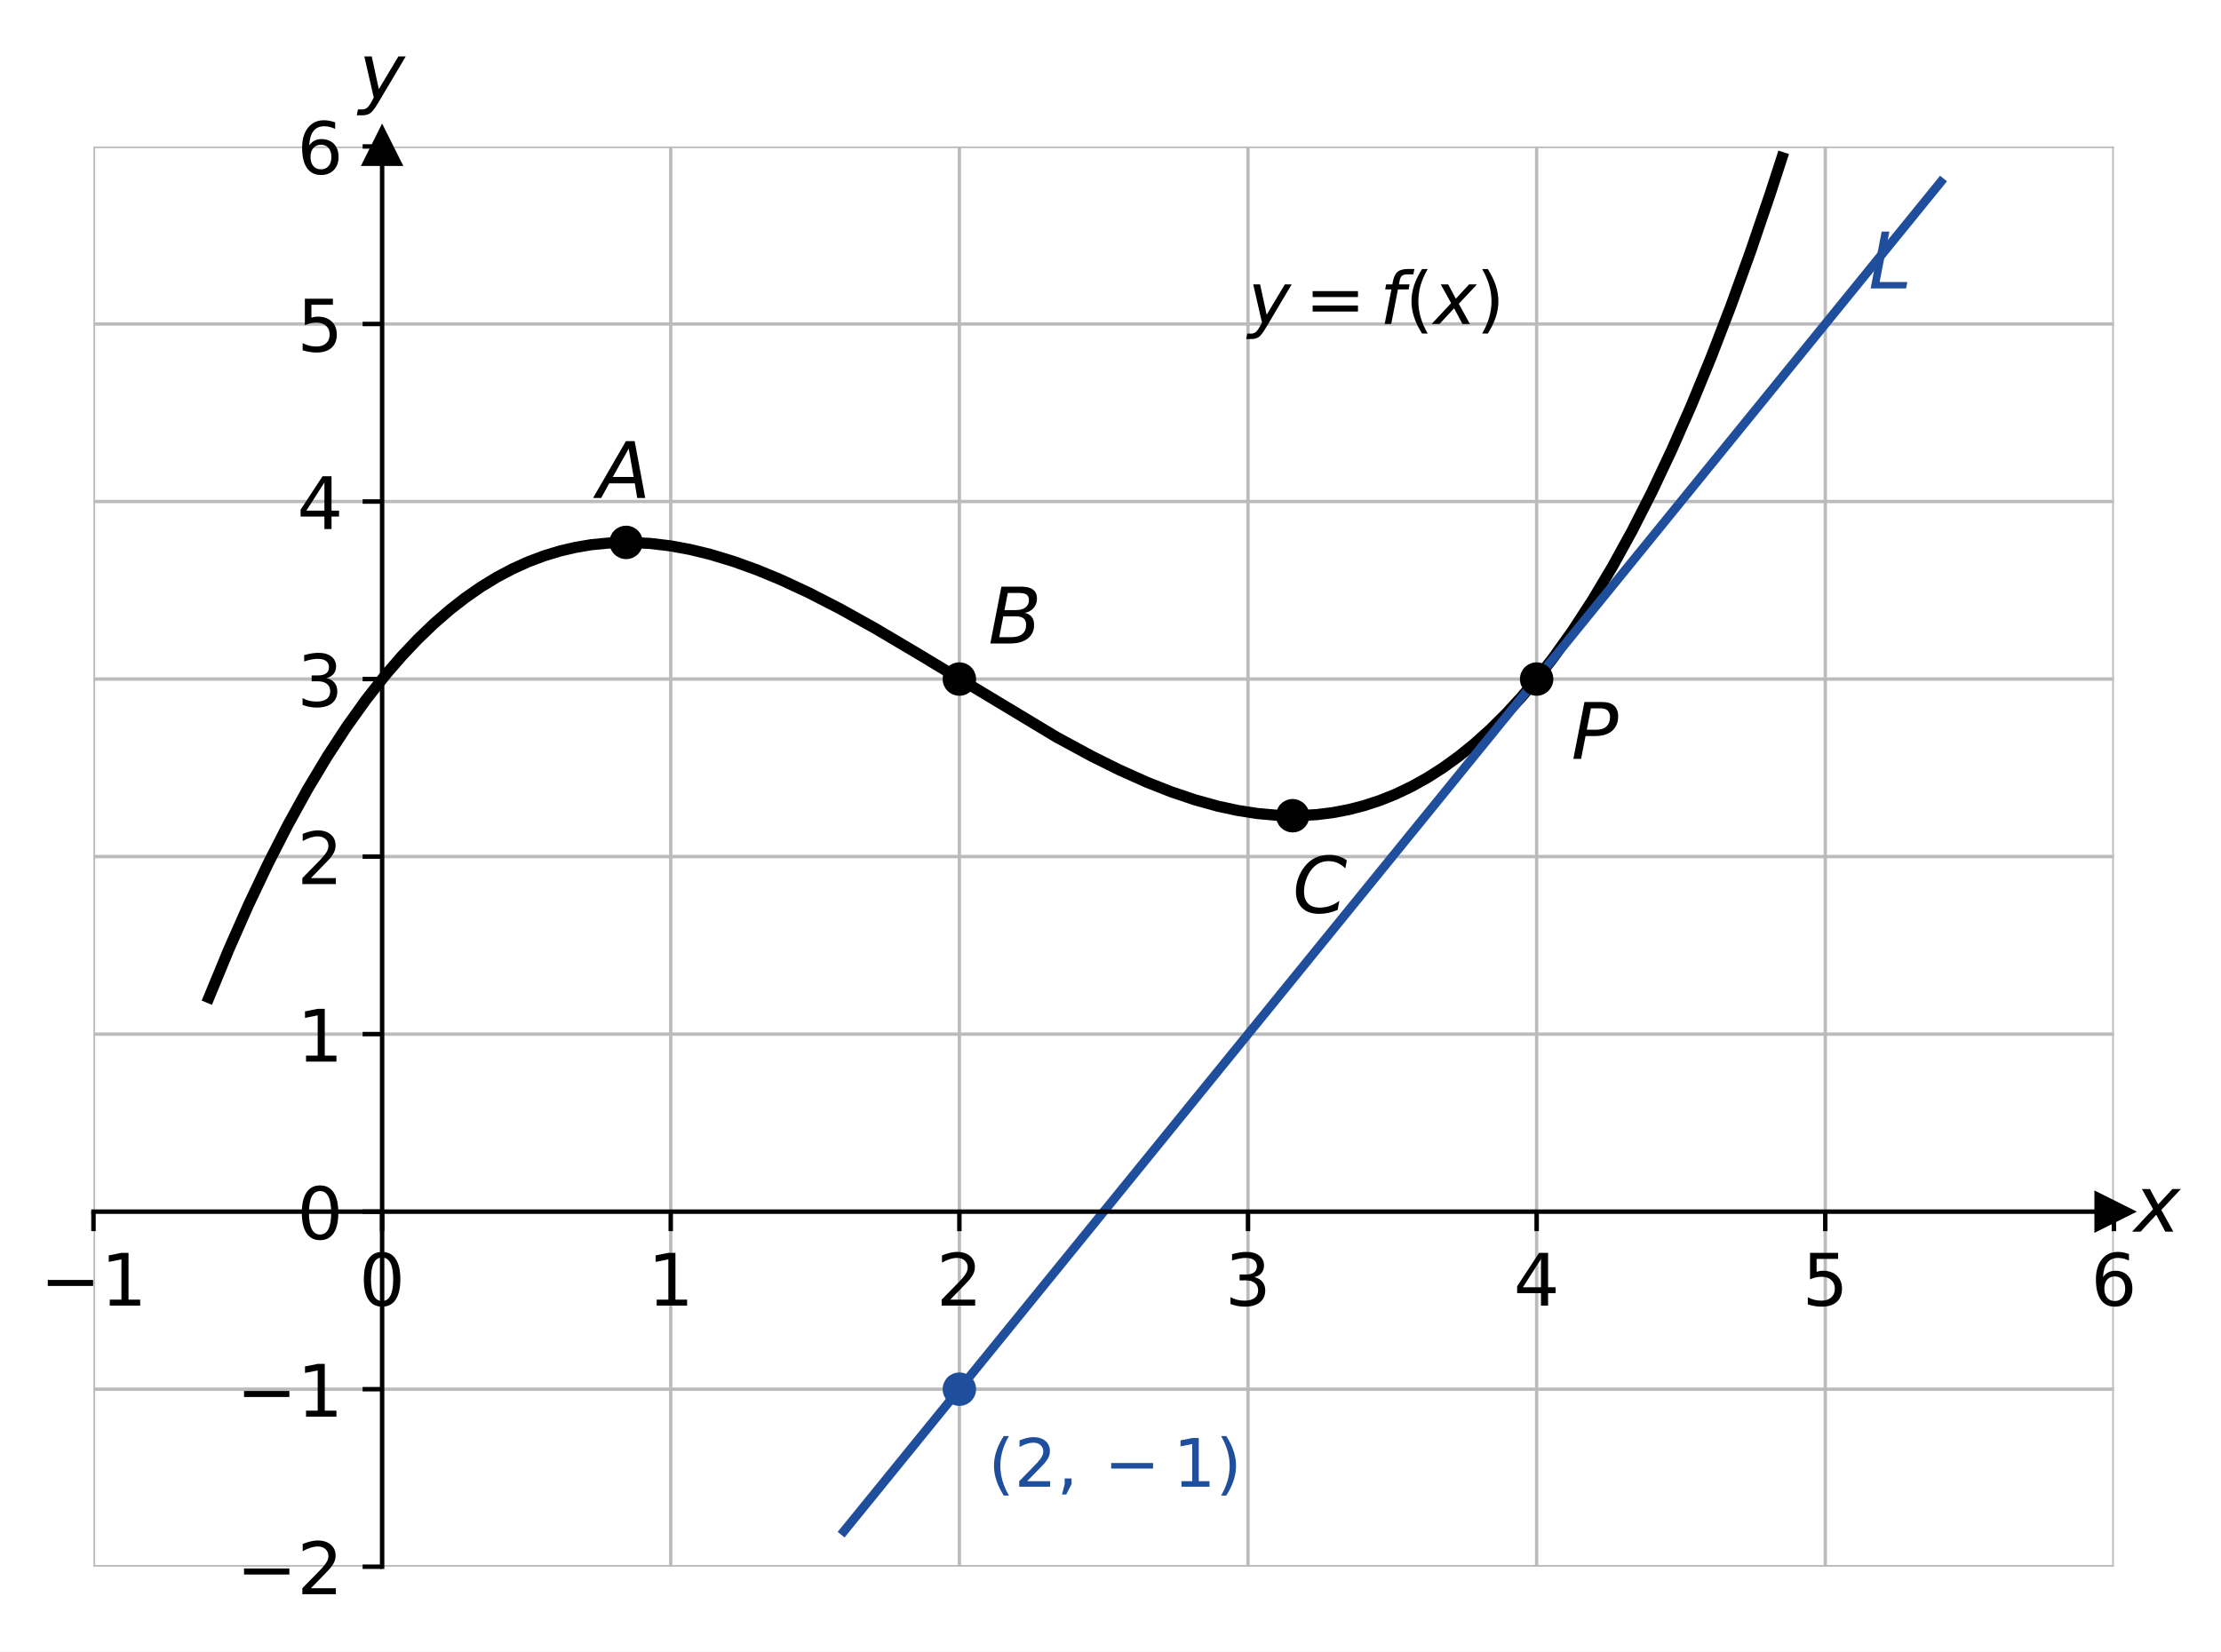
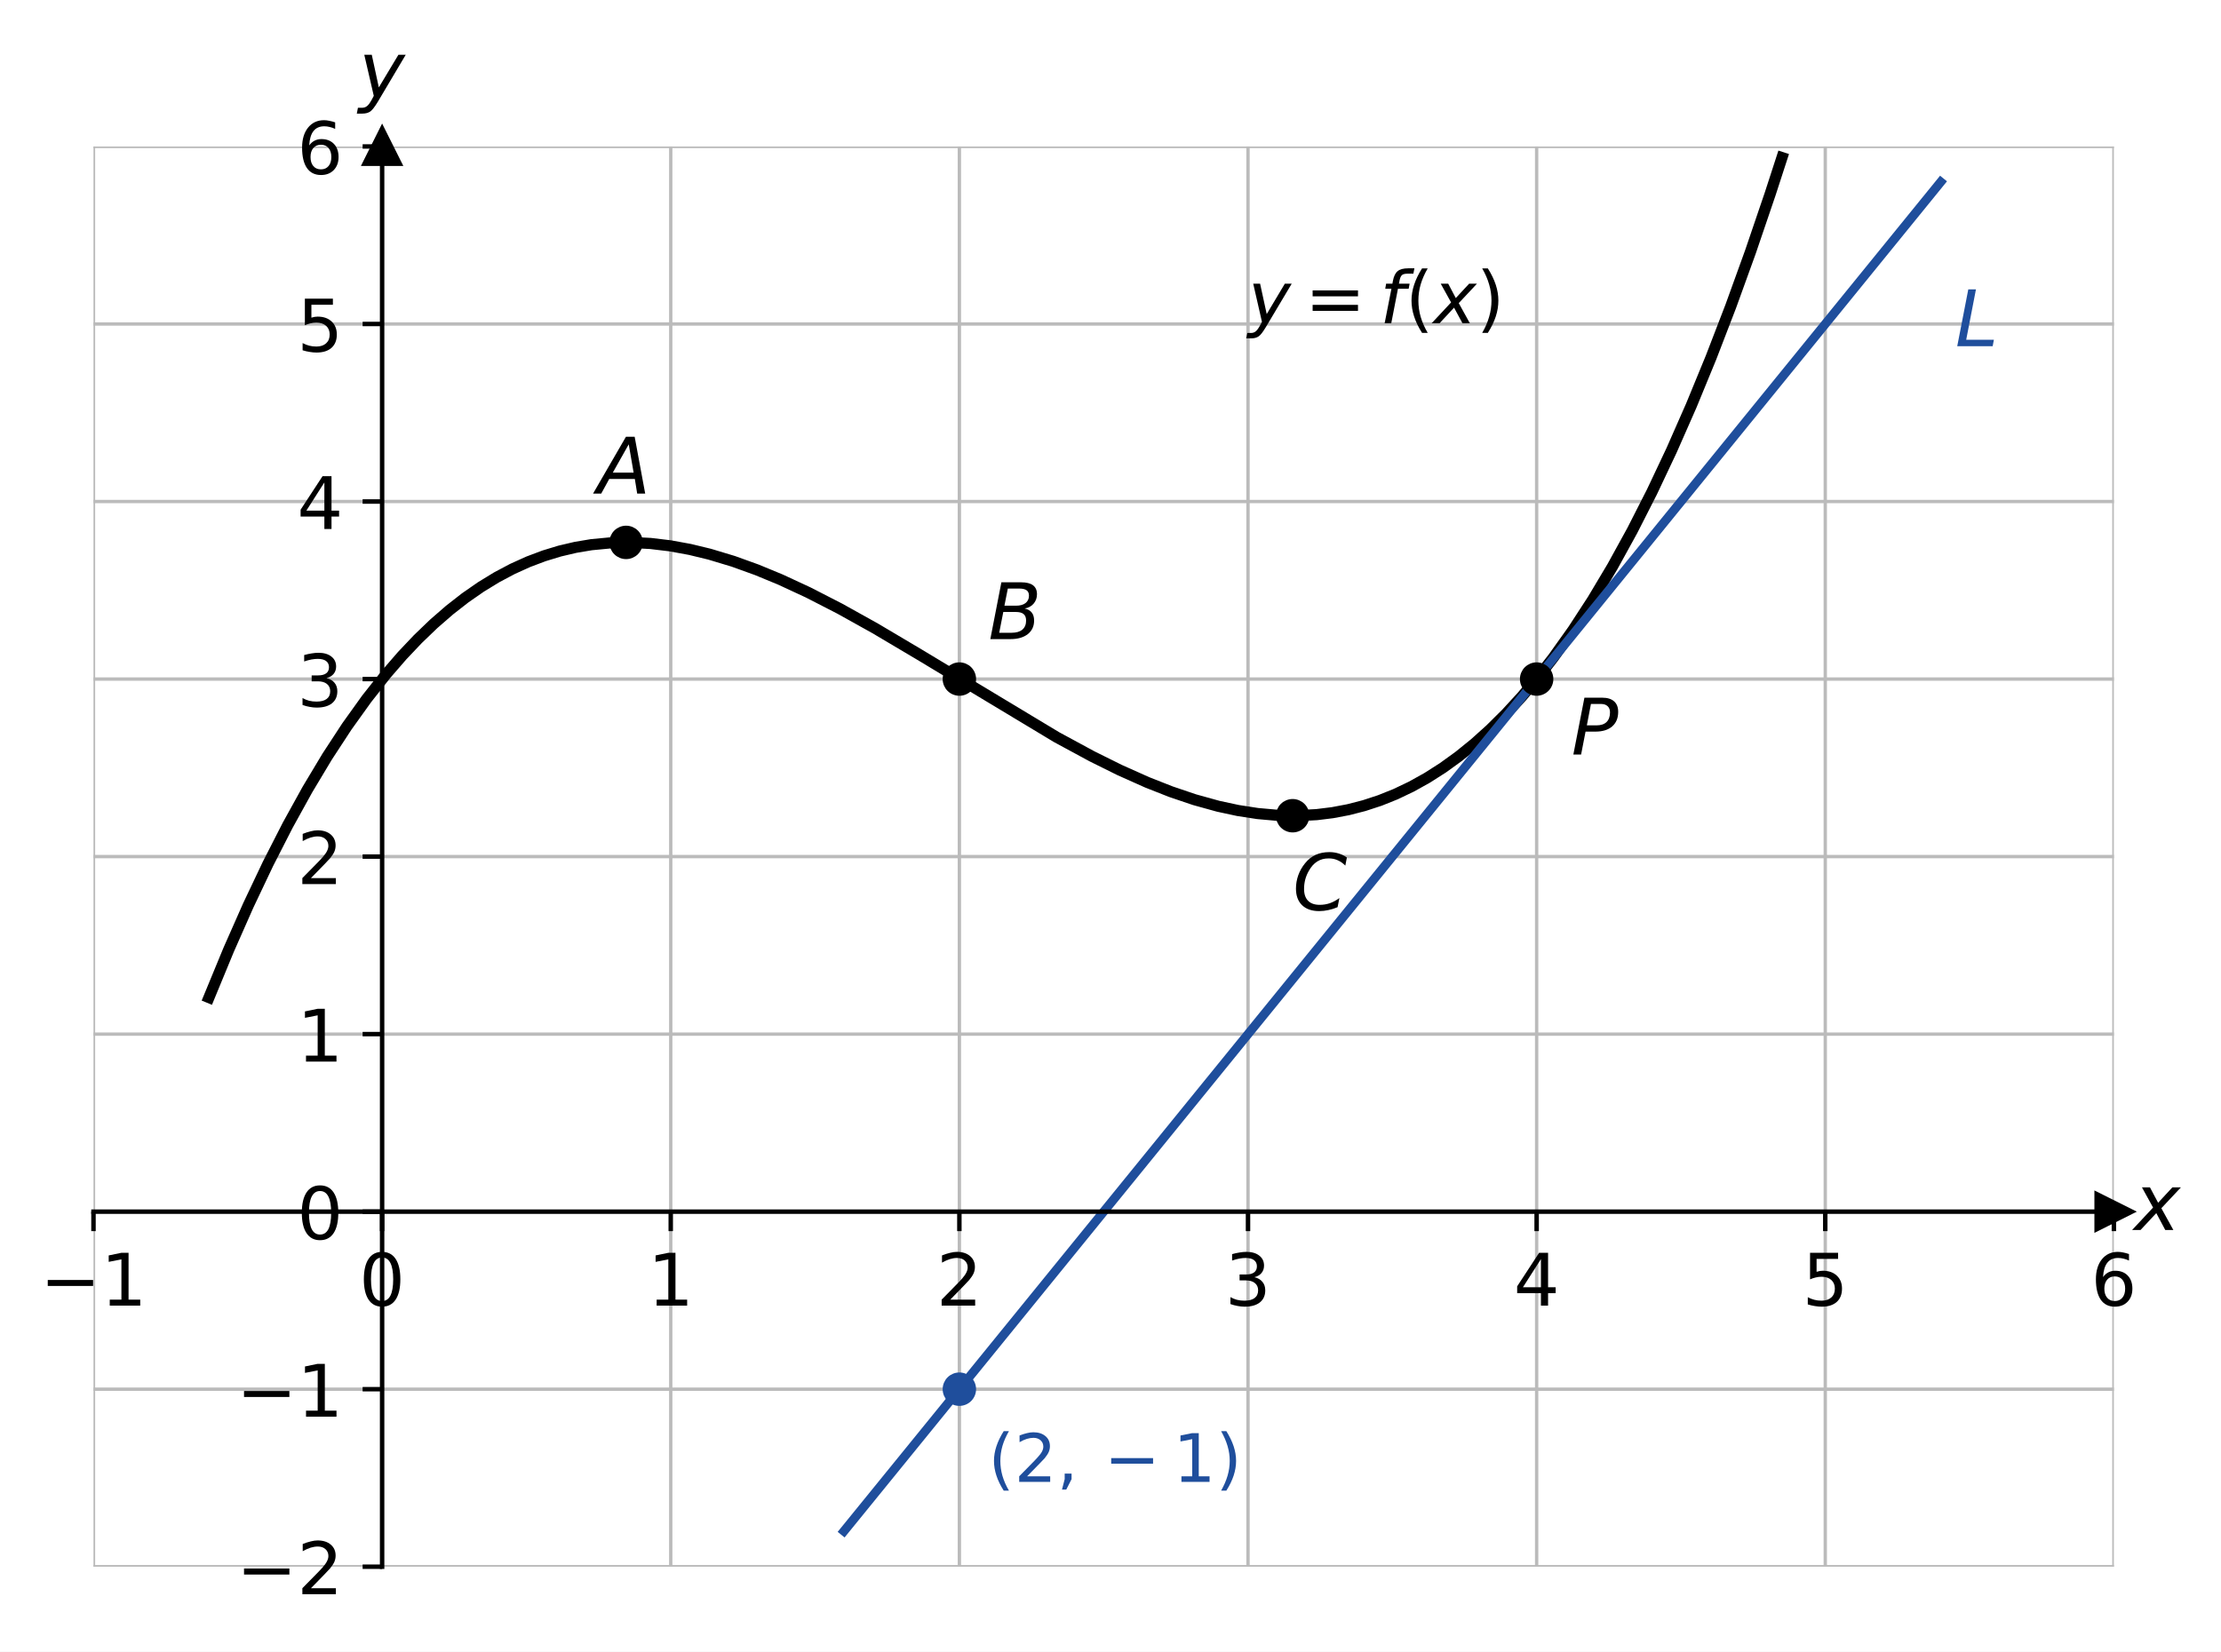
<svg xmlns="http://www.w3.org/2000/svg" xmlns:xlink="http://www.w3.org/1999/xlink" width="398.709pt" height="296.586pt" viewBox="0 0 398.709 296.586" version="1.1">
  <defs>
    <style type="text/css">*{stroke-linejoin: round; stroke-linecap: butt}</style>
  </defs>
  <g id="figure_1">
    <g id="patch_1">
      <path d="M 0 296.586  L 398.709 296.586  L 398.709 0  L 0 0  z " style="fill: #ffffff" />
    </g>
    <g id="axes_1">
      <g id="patch_2">
        <path d="M 16.782 281.324  L 379.482 281.324  L 379.482 26.3  L 16.782 26.3  z " style="fill: #ffffff" />
      </g>
      <g id="matplotlib.axis_1">
        <g id="xtick_1">
          <g id="line2d_1">
-             <path d="M 16.782 281.324  L 16.782 26.3  " clip-path="url(#p5ec0e3bb57)" style="fill: none; stroke: #bbbbbb; stroke-width: 0.6; stroke-linecap: square" />
+             <path d="M 16.782 281.324  L 16.782 26.3  " clip-path="url(#p6d138ffbd1)" style="fill: none; stroke: #bbbbbb; stroke-width: 0.6; stroke-linecap: square" />
          </g>
          <g id="line2d_2">
            <defs>
-               <path id="m3fd93d344f" d="M 0 0  L 0 3.5  " style="stroke: #000000; stroke-width: 0.8" />
+               <path id="m7384c40c57" d="M 0 0  L 0 3.5  " style="stroke: #000000; stroke-width: 0.8" />
            </defs>
            <g>
-               <use xlink:href="#m3fd93d344f" x="16.782" y="217.568" style="stroke: #000000; stroke-width: 0.8" />
+               <use xlink:href="#m7384c40c57" x="16.782" y="217.568" style="stroke: #000000; stroke-width: 0.8" />
            </g>
          </g>
          <g id="text_1">
-             <g transform="translate(7.2 234.4454) scale(0.13 -0.13)">
-               <defs>
-                 <path id="DejaVuSans-c9c" d="M 678 2272  L 4684 2272  L 4684 1741  L 678 1741  L 678 2272  z " transform="scale(0.015625)" />
-                 <path id="DejaVuSans-14" d="M 794 531  L 1825 531  L 1825 4091  L 703 3866  L 703 4441  L 1819 4666  L 2450 4666  L 2450 531  L 3481 531  L 3481 0  L 794 0  L 794 531  z " transform="scale(0.015625)" />
-               </defs>
-               <use xlink:href="#DejaVuSans-c9c" />
-               <use xlink:href="#DejaVuSans-14" transform="translate(83.79688 0)" />
-             </g>
+             <text style="font-size: 13px; font-family: 'DejaVu Sans'; text-anchor: middle" x="16.782" y="234.445" transform="rotate(-0 16.78242 234.4454)">−1</text>
          </g>
        </g>
        <g id="xtick_2">
          <g id="line2d_3">
-             <path d="M 68.597 281.324  L 68.597 26.3  " clip-path="url(#p5ec0e3bb57)" style="fill: none; stroke: #bbbbbb; stroke-width: 0.6; stroke-linecap: square" />
+             <path d="M 68.597 281.324  L 68.597 26.3  " clip-path="url(#p6d138ffbd1)" style="fill: none; stroke: #bbbbbb; stroke-width: 0.6; stroke-linecap: square" />
          </g>
          <g id="line2d_4">
            <g>
-               <use xlink:href="#m3fd93d344f" x="68.597" y="217.568" style="stroke: #000000; stroke-width: 0.8" />
+               <use xlink:href="#m7384c40c57" x="68.597" y="217.568" style="stroke: #000000; stroke-width: 0.8" />
            </g>
          </g>
          <g id="text_2">
-             <g transform="translate(64.46108 234.4454) scale(0.13 -0.13)">
-               <defs>
-                 <path id="DejaVuSans-13" d="M 2034 4250  Q 1547 4250 1301 3770  Q 1056 3291 1056 2328  Q 1056 1369 1301 889  Q 1547 409 2034 409  Q 2525 409 2770 889  Q 3016 1369 3016 2328  Q 3016 3291 2770 3770  Q 2525 4250 2034 4250  z M 2034 4750  Q 2819 4750 3233 4129  Q 3647 3509 3647 2328  Q 3647 1150 3233 529  Q 2819 -91 2034 -91  Q 1250 -91 836 529  Q 422 1150 422 2328  Q 422 3509 836 4129  Q 1250 4750 2034 4750  z " transform="scale(0.015625)" />
-               </defs>
-               <use xlink:href="#DejaVuSans-13" />
-             </g>
+             <text style="font-size: 13px; font-family: 'DejaVu Sans'; text-anchor: middle" x="68.597" y="234.445" transform="rotate(-0 68.59671 234.4454)">0</text>
          </g>
        </g>
        <g id="xtick_3">
          <g id="line2d_5">
-             <path d="M 120.411 281.324  L 120.411 26.3  " clip-path="url(#p5ec0e3bb57)" style="fill: none; stroke: #bbbbbb; stroke-width: 0.6; stroke-linecap: square" />
+             <path d="M 120.411 281.324  L 120.411 26.3  " clip-path="url(#p6d138ffbd1)" style="fill: none; stroke: #bbbbbb; stroke-width: 0.6; stroke-linecap: square" />
          </g>
          <g id="line2d_6">
            <g>
-               <use xlink:href="#m3fd93d344f" x="120.411" y="217.568" style="stroke: #000000; stroke-width: 0.8" />
+               <use xlink:href="#m7384c40c57" x="120.411" y="217.568" style="stroke: #000000; stroke-width: 0.8" />
            </g>
          </g>
          <g id="text_3">
-             <g transform="translate(116.2754 234.4454) scale(0.13 -0.13)">
-               <use xlink:href="#DejaVuSans-14" />
-             </g>
+             <text style="font-size: 13px; font-family: 'DejaVu Sans'; text-anchor: middle" x="120.411" y="234.445" transform="rotate(-0 120.411 234.4454)">1</text>
          </g>
        </g>
        <g id="xtick_4">
          <g id="line2d_7">
-             <path d="M 172.225 281.324  L 172.225 26.3  " clip-path="url(#p5ec0e3bb57)" style="fill: none; stroke: #bbbbbb; stroke-width: 0.6; stroke-linecap: square" />
+             <path d="M 172.225 281.324  L 172.225 26.3  " clip-path="url(#p6d138ffbd1)" style="fill: none; stroke: #bbbbbb; stroke-width: 0.6; stroke-linecap: square" />
          </g>
          <g id="line2d_8">
            <g>
-               <use xlink:href="#m3fd93d344f" x="172.225" y="217.568" style="stroke: #000000; stroke-width: 0.8" />
+               <use xlink:href="#m7384c40c57" x="172.225" y="217.568" style="stroke: #000000; stroke-width: 0.8" />
            </g>
          </g>
          <g id="text_4">
-             <g transform="translate(168.0897 234.4454) scale(0.13 -0.13)">
-               <defs>
-                 <path id="DejaVuSans-15" d="M 1228 531  L 3431 531  L 3431 0  L 469 0  L 469 531  Q 828 903 1448 1529  Q 2069 2156 2228 2338  Q 2531 2678 2651 2914  Q 2772 3150 2772 3378  Q 2772 3750 2511 3984  Q 2250 4219 1831 4219  Q 1534 4219 1204 4116  Q 875 4013 500 3803  L 500 4441  Q 881 4594 1212 4672  Q 1544 4750 1819 4750  Q 2544 4750 2975 4387  Q 3406 4025 3406 3419  Q 3406 3131 3298 2873  Q 3191 2616 2906 2266  Q 2828 2175 2409 1742  Q 1991 1309 1228 531  z " transform="scale(0.015625)" />
-               </defs>
-               <use xlink:href="#DejaVuSans-15" />
-             </g>
+             <text style="font-size: 13px; font-family: 'DejaVu Sans'; text-anchor: middle" x="172.225" y="234.445" transform="rotate(-0 172.2253 234.4454)">2</text>
          </g>
        </g>
        <g id="xtick_5">
          <g id="line2d_9">
-             <path d="M 224.04 281.324  L 224.04 26.3  " clip-path="url(#p5ec0e3bb57)" style="fill: none; stroke: #bbbbbb; stroke-width: 0.6; stroke-linecap: square" />
+             <path d="M 224.04 281.324  L 224.04 26.3  " clip-path="url(#p6d138ffbd1)" style="fill: none; stroke: #bbbbbb; stroke-width: 0.6; stroke-linecap: square" />
          </g>
          <g id="line2d_10">
            <g>
-               <use xlink:href="#m3fd93d344f" x="224.04" y="217.568" style="stroke: #000000; stroke-width: 0.8" />
+               <use xlink:href="#m7384c40c57" x="224.04" y="217.568" style="stroke: #000000; stroke-width: 0.8" />
            </g>
          </g>
          <g id="text_5">
-             <g transform="translate(219.9039 234.4454) scale(0.13 -0.13)">
-               <defs>
-                 <path id="DejaVuSans-16" d="M 2597 2516  Q 3050 2419 3304 2112  Q 3559 1806 3559 1356  Q 3559 666 3084 287  Q 2609 -91 1734 -91  Q 1441 -91 1130 -33  Q 819 25 488 141  L 488 750  Q 750 597 1062 519  Q 1375 441 1716 441  Q 2309 441 2620 675  Q 2931 909 2931 1356  Q 2931 1769 2642 2001  Q 2353 2234 1838 2234  L 1294 2234  L 1294 2753  L 1863 2753  Q 2328 2753 2575 2939  Q 2822 3125 2822 3475  Q 2822 3834 2567 4026  Q 2313 4219 1838 4219  Q 1578 4219 1281 4162  Q 984 4106 628 3988  L 628 4550  Q 988 4650 1302 4700  Q 1616 4750 1894 4750  Q 2613 4750 3031 4423  Q 3450 4097 3450 3541  Q 3450 3153 3228 2886  Q 3006 2619 2597 2516  z " transform="scale(0.015625)" />
-               </defs>
-               <use xlink:href="#DejaVuSans-16" />
-             </g>
+             <text style="font-size: 13px; font-family: 'DejaVu Sans'; text-anchor: middle" x="224.04" y="234.445" transform="rotate(-0 224.0396 234.4454)">3</text>
          </g>
        </g>
        <g id="xtick_6">
          <g id="line2d_11">
-             <path d="M 275.854 281.324  L 275.854 26.3  " clip-path="url(#p5ec0e3bb57)" style="fill: none; stroke: #bbbbbb; stroke-width: 0.6; stroke-linecap: square" />
+             <path d="M 275.854 281.324  L 275.854 26.3  " clip-path="url(#p6d138ffbd1)" style="fill: none; stroke: #bbbbbb; stroke-width: 0.6; stroke-linecap: square" />
          </g>
          <g id="line2d_12">
            <g>
-               <use xlink:href="#m3fd93d344f" x="275.854" y="217.568" style="stroke: #000000; stroke-width: 0.8" />
+               <use xlink:href="#m7384c40c57" x="275.854" y="217.568" style="stroke: #000000; stroke-width: 0.8" />
            </g>
          </g>
          <g id="text_6">
-             <g transform="translate(271.7182 234.4454) scale(0.13 -0.13)">
-               <defs>
-                 <path id="DejaVuSans-17" d="M 2419 4116  L 825 1625  L 2419 1625  L 2419 4116  z M 2253 4666  L 3047 4666  L 3047 1625  L 3713 1625  L 3713 1100  L 3047 1100  L 3047 0  L 2419 0  L 2419 1100  L 313 1100  L 313 1709  L 2253 4666  z " transform="scale(0.015625)" />
-               </defs>
-               <use xlink:href="#DejaVuSans-17" />
-             </g>
+             <text style="font-size: 13px; font-family: 'DejaVu Sans'; text-anchor: middle" x="275.854" y="234.445" transform="rotate(-0 275.8539 234.4454)">4</text>
          </g>
        </g>
        <g id="xtick_7">
          <g id="line2d_13">
-             <path d="M 327.668 281.324  L 327.668 26.3  " clip-path="url(#p5ec0e3bb57)" style="fill: none; stroke: #bbbbbb; stroke-width: 0.6; stroke-linecap: square" />
+             <path d="M 327.668 281.324  L 327.668 26.3  " clip-path="url(#p6d138ffbd1)" style="fill: none; stroke: #bbbbbb; stroke-width: 0.6; stroke-linecap: square" />
          </g>
          <g id="line2d_14">
            <g>
-               <use xlink:href="#m3fd93d344f" x="327.668" y="217.568" style="stroke: #000000; stroke-width: 0.8" />
+               <use xlink:href="#m7384c40c57" x="327.668" y="217.568" style="stroke: #000000; stroke-width: 0.8" />
            </g>
          </g>
          <g id="text_7">
-             <g transform="translate(323.5325 234.4454) scale(0.13 -0.13)">
-               <defs>
-                 <path id="DejaVuSans-18" d="M 691 4666  L 3169 4666  L 3169 4134  L 1269 4134  L 1269 2991  Q 1406 3038 1543 3061  Q 1681 3084 1819 3084  Q 2600 3084 3056 2656  Q 3513 2228 3513 1497  Q 3513 744 3044 326  Q 2575 -91 1722 -91  Q 1428 -91 1123 -41  Q 819 9 494 109  L 494 744  Q 775 591 1075 516  Q 1375 441 1709 441  Q 2250 441 2565 725  Q 2881 1009 2881 1497  Q 2881 1984 2565 2268  Q 2250 2553 1709 2553  Q 1456 2553 1204 2497  Q 953 2441 691 2322  L 691 4666  z " transform="scale(0.015625)" />
-               </defs>
-               <use xlink:href="#DejaVuSans-18" />
-             </g>
+             <text style="font-size: 13px; font-family: 'DejaVu Sans'; text-anchor: middle" x="327.668" y="234.445" transform="rotate(-0 327.6681 234.4454)">5</text>
          </g>
        </g>
        <g id="xtick_8">
          <g id="line2d_15">
-             <path d="M 379.482 281.324  L 379.482 26.3  " clip-path="url(#p5ec0e3bb57)" style="fill: none; stroke: #bbbbbb; stroke-width: 0.6; stroke-linecap: square" />
+             <path d="M 379.482 281.324  L 379.482 26.3  " clip-path="url(#p6d138ffbd1)" style="fill: none; stroke: #bbbbbb; stroke-width: 0.6; stroke-linecap: square" />
          </g>
          <g id="line2d_16">
            <g>
-               <use xlink:href="#m3fd93d344f" x="379.482" y="217.568" style="stroke: #000000; stroke-width: 0.8" />
+               <use xlink:href="#m7384c40c57" x="379.482" y="217.568" style="stroke: #000000; stroke-width: 0.8" />
            </g>
          </g>
          <g id="text_8">
-             <g transform="translate(375.3468 234.4454) scale(0.13 -0.13)">
-               <defs>
-                 <path id="DejaVuSans-19" d="M 2113 2584  Q 1688 2584 1439 2293  Q 1191 2003 1191 1497  Q 1191 994 1439 701  Q 1688 409 2113 409  Q 2538 409 2786 701  Q 3034 994 3034 1497  Q 3034 2003 2786 2293  Q 2538 2584 2113 2584  z M 3366 4563  L 3366 3988  Q 3128 4100 2886 4159  Q 2644 4219 2406 4219  Q 1781 4219 1451 3797  Q 1122 3375 1075 2522  Q 1259 2794 1537 2939  Q 1816 3084 2150 3084  Q 2853 3084 3261 2657  Q 3669 2231 3669 1497  Q 3669 778 3244 343  Q 2819 -91 2113 -91  Q 1303 -91 875 529  Q 447 1150 447 2328  Q 447 3434 972 4092  Q 1497 4750 2381 4750  Q 2619 4750 2861 4703  Q 3103 4656 3366 4563  z " transform="scale(0.015625)" />
-               </defs>
-               <use xlink:href="#DejaVuSans-19" />
-             </g>
+             <text style="font-size: 13px; font-family: 'DejaVu Sans'; text-anchor: middle" x="379.482" y="234.445" transform="rotate(-0 379.4824 234.4454)">6</text>
          </g>
        </g>
      </g>
      <g id="matplotlib.axis_2">
        <g id="ytick_1">
          <g id="line2d_17">
-             <path d="M 16.782 281.324  L 379.482 281.324  " clip-path="url(#p5ec0e3bb57)" style="fill: none; stroke: #bbbbbb; stroke-width: 0.6; stroke-linecap: square" />
+             <path d="M 16.782 281.324  L 379.482 281.324  " clip-path="url(#p6d138ffbd1)" style="fill: none; stroke: #bbbbbb; stroke-width: 0.6; stroke-linecap: square" />
          </g>
          <g id="line2d_18">
            <defs>
-               <path id="m378e832df9" d="M 0 0  L -3.5 0  " style="stroke: #000000; stroke-width: 0.8" />
+               <path id="m4011254d00" d="M 0 0  L -3.5 0  " style="stroke: #000000; stroke-width: 0.8" />
            </defs>
            <g>
-               <use xlink:href="#m378e832df9" x="68.597" y="281.324" style="stroke: #000000; stroke-width: 0.8" />
+               <use xlink:href="#m4011254d00" x="68.597" y="281.324" style="stroke: #000000; stroke-width: 0.8" />
            </g>
          </g>
          <g id="text_9">
-             <g transform="translate(42.43186 286.263) scale(0.13 -0.13)">
-               <use xlink:href="#DejaVuSans-c9c" />
-               <use xlink:href="#DejaVuSans-15" transform="translate(83.79688 0)" />
-             </g>
+             <text style="font-size: 13px; font-family: 'DejaVu Sans'; text-anchor: end" x="61.597" y="286.263" transform="rotate(-0 61.59671 286.263)">−2</text>
          </g>
        </g>
        <g id="ytick_2">
          <g id="line2d_19">
-             <path d="M 16.782 249.446  L 379.482 249.446  " clip-path="url(#p5ec0e3bb57)" style="fill: none; stroke: #bbbbbb; stroke-width: 0.6; stroke-linecap: square" />
+             <path d="M 16.782 249.446  L 379.482 249.446  " clip-path="url(#p6d138ffbd1)" style="fill: none; stroke: #bbbbbb; stroke-width: 0.6; stroke-linecap: square" />
          </g>
          <g id="line2d_20">
            <g>
-               <use xlink:href="#m378e832df9" x="68.597" y="249.446" style="stroke: #000000; stroke-width: 0.8" />
+               <use xlink:href="#m4011254d00" x="68.597" y="249.446" style="stroke: #000000; stroke-width: 0.8" />
            </g>
          </g>
          <g id="text_10">
-             <g transform="translate(42.43186 254.385) scale(0.13 -0.13)">
-               <use xlink:href="#DejaVuSans-c9c" />
-               <use xlink:href="#DejaVuSans-14" transform="translate(83.79688 0)" />
-             </g>
+             <text style="font-size: 13px; font-family: 'DejaVu Sans'; text-anchor: end" x="61.597" y="254.385" transform="rotate(-0 61.59671 254.385)">−1</text>
          </g>
        </g>
        <g id="ytick_3">
          <g id="line2d_21">
-             <path d="M 16.782 217.568  L 379.482 217.568  " clip-path="url(#p5ec0e3bb57)" style="fill: none; stroke: #bbbbbb; stroke-width: 0.6; stroke-linecap: square" />
+             <path d="M 16.782 217.568  L 379.482 217.568  " clip-path="url(#p6d138ffbd1)" style="fill: none; stroke: #bbbbbb; stroke-width: 0.6; stroke-linecap: square" />
          </g>
          <g id="line2d_22">
            <g>
-               <use xlink:href="#m378e832df9" x="68.597" y="217.568" style="stroke: #000000; stroke-width: 0.8" />
+               <use xlink:href="#m4011254d00" x="68.597" y="217.568" style="stroke: #000000; stroke-width: 0.8" />
            </g>
          </g>
          <g id="text_11">
-             <g transform="translate(53.32546 222.507) scale(0.13 -0.13)">
-               <use xlink:href="#DejaVuSans-13" />
-             </g>
+             <text style="font-size: 13px; font-family: 'DejaVu Sans'; text-anchor: end" x="61.597" y="222.507" transform="rotate(-0 61.59671 222.507)">0</text>
          </g>
        </g>
        <g id="ytick_4">
          <g id="line2d_23">
-             <path d="M 16.782 185.69  L 379.482 185.69  " clip-path="url(#p5ec0e3bb57)" style="fill: none; stroke: #bbbbbb; stroke-width: 0.6; stroke-linecap: square" />
+             <path d="M 16.782 185.69  L 379.482 185.69  " clip-path="url(#p6d138ffbd1)" style="fill: none; stroke: #bbbbbb; stroke-width: 0.6; stroke-linecap: square" />
          </g>
          <g id="line2d_24">
            <g>
-               <use xlink:href="#m378e832df9" x="68.597" y="185.69" style="stroke: #000000; stroke-width: 0.8" />
+               <use xlink:href="#m4011254d00" x="68.597" y="185.69" style="stroke: #000000; stroke-width: 0.8" />
            </g>
          </g>
          <g id="text_12">
-             <g transform="translate(53.32546 190.629) scale(0.13 -0.13)">
-               <use xlink:href="#DejaVuSans-14" />
-             </g>
+             <text style="font-size: 13px; font-family: 'DejaVu Sans'; text-anchor: end" x="61.597" y="190.629" transform="rotate(-0 61.59671 190.629)">1</text>
          </g>
        </g>
        <g id="ytick_5">
          <g id="line2d_25">
-             <path d="M 16.782 153.812  L 379.482 153.812  " clip-path="url(#p5ec0e3bb57)" style="fill: none; stroke: #bbbbbb; stroke-width: 0.6; stroke-linecap: square" />
+             <path d="M 16.782 153.812  L 379.482 153.812  " clip-path="url(#p6d138ffbd1)" style="fill: none; stroke: #bbbbbb; stroke-width: 0.6; stroke-linecap: square" />
          </g>
          <g id="line2d_26">
            <g>
-               <use xlink:href="#m378e832df9" x="68.597" y="153.812" style="stroke: #000000; stroke-width: 0.8" />
+               <use xlink:href="#m4011254d00" x="68.597" y="153.812" style="stroke: #000000; stroke-width: 0.8" />
            </g>
          </g>
          <g id="text_13">
-             <g transform="translate(53.32546 158.751) scale(0.13 -0.13)">
-               <use xlink:href="#DejaVuSans-15" />
-             </g>
+             <text style="font-size: 13px; font-family: 'DejaVu Sans'; text-anchor: end" x="61.597" y="158.751" transform="rotate(-0 61.59671 158.751)">2</text>
          </g>
        </g>
        <g id="ytick_6">
          <g id="line2d_27">
-             <path d="M 16.782 121.934  L 379.482 121.934  " clip-path="url(#p5ec0e3bb57)" style="fill: none; stroke: #bbbbbb; stroke-width: 0.6; stroke-linecap: square" />
+             <path d="M 16.782 121.934  L 379.482 121.934  " clip-path="url(#p6d138ffbd1)" style="fill: none; stroke: #bbbbbb; stroke-width: 0.6; stroke-linecap: square" />
          </g>
          <g id="line2d_28">
            <g>
-               <use xlink:href="#m378e832df9" x="68.597" y="121.934" style="stroke: #000000; stroke-width: 0.8" />
+               <use xlink:href="#m4011254d00" x="68.597" y="121.934" style="stroke: #000000; stroke-width: 0.8" />
            </g>
          </g>
          <g id="text_14">
-             <g transform="translate(53.32546 126.873) scale(0.13 -0.13)">
-               <use xlink:href="#DejaVuSans-16" />
-             </g>
+             <text style="font-size: 13px; font-family: 'DejaVu Sans'; text-anchor: end" x="61.597" y="126.873" transform="rotate(-0 61.59671 126.873)">3</text>
          </g>
        </g>
        <g id="ytick_7">
          <g id="line2d_29">
-             <path d="M 16.782 90.056  L 379.482 90.056  " clip-path="url(#p5ec0e3bb57)" style="fill: none; stroke: #bbbbbb; stroke-width: 0.6; stroke-linecap: square" />
+             <path d="M 16.782 90.056  L 379.482 90.056  " clip-path="url(#p6d138ffbd1)" style="fill: none; stroke: #bbbbbb; stroke-width: 0.6; stroke-linecap: square" />
          </g>
          <g id="line2d_30">
            <g>
-               <use xlink:href="#m378e832df9" x="68.597" y="90.056" style="stroke: #000000; stroke-width: 0.8" />
+               <use xlink:href="#m4011254d00" x="68.597" y="90.056" style="stroke: #000000; stroke-width: 0.8" />
            </g>
          </g>
          <g id="text_15">
-             <g transform="translate(53.32546 94.99496) scale(0.13 -0.13)">
-               <use xlink:href="#DejaVuSans-17" />
-             </g>
+             <text style="font-size: 13px; font-family: 'DejaVu Sans'; text-anchor: end" x="61.597" y="94.995" transform="rotate(-0 61.59671 94.99496)">4</text>
          </g>
        </g>
        <g id="ytick_8">
          <g id="line2d_31">
-             <path d="M 16.782 58.178  L 379.482 58.178  " clip-path="url(#p5ec0e3bb57)" style="fill: none; stroke: #bbbbbb; stroke-width: 0.6; stroke-linecap: square" />
+             <path d="M 16.782 58.178  L 379.482 58.178  " clip-path="url(#p6d138ffbd1)" style="fill: none; stroke: #bbbbbb; stroke-width: 0.6; stroke-linecap: square" />
          </g>
          <g id="line2d_32">
            <g>
-               <use xlink:href="#m378e832df9" x="68.597" y="58.178" style="stroke: #000000; stroke-width: 0.8" />
+               <use xlink:href="#m4011254d00" x="68.597" y="58.178" style="stroke: #000000; stroke-width: 0.8" />
            </g>
          </g>
          <g id="text_16">
-             <g transform="translate(53.32546 63.11696) scale(0.13 -0.13)">
-               <use xlink:href="#DejaVuSans-18" />
-             </g>
+             <text style="font-size: 13px; font-family: 'DejaVu Sans'; text-anchor: end" x="61.597" y="63.117" transform="rotate(-0 61.59671 63.11696)">5</text>
          </g>
        </g>
        <g id="ytick_9">
          <g id="line2d_33">
-             <path d="M 16.782 26.3  L 379.482 26.3  " clip-path="url(#p5ec0e3bb57)" style="fill: none; stroke: #bbbbbb; stroke-width: 0.6; stroke-linecap: square" />
+             <path d="M 16.782 26.3  L 379.482 26.3  " clip-path="url(#p6d138ffbd1)" style="fill: none; stroke: #bbbbbb; stroke-width: 0.6; stroke-linecap: square" />
          </g>
          <g id="line2d_34">
            <g>
-               <use xlink:href="#m378e832df9" x="68.597" y="26.3" style="stroke: #000000; stroke-width: 0.8" />
+               <use xlink:href="#m4011254d00" x="68.597" y="26.3" style="stroke: #000000; stroke-width: 0.8" />
            </g>
          </g>
          <g id="text_17">
-             <g transform="translate(53.32546 31.23896) scale(0.13 -0.13)">
-               <use xlink:href="#DejaVuSans-19" />
-             </g>
+             <text style="font-size: 13px; font-family: 'DejaVu Sans'; text-anchor: end" x="61.597" y="31.239" transform="rotate(-0 61.59671 31.23896)">6</text>
          </g>
        </g>
      </g>
      <g id="line2d_35">
        <defs>
-           <path id="mafbbfba82b" d="M 3 0  L -3 -3  L -3 3  z " style="stroke: #000000; stroke-linejoin: miter" />
+           <path id="mf0e5ea405a" d="M 3 0  L -3 -3  L -3 3  z " style="stroke: #000000; stroke-linejoin: miter" />
        </defs>
        <g>
-           <use xlink:href="#mafbbfba82b" x="379.482" y="217.568" style="stroke: #000000; stroke-linejoin: miter" />
+           <use xlink:href="#mf0e5ea405a" x="379.482" y="217.568" style="stroke: #000000; stroke-linejoin: miter" />
        </g>
      </g>
      <g id="line2d_36">
        <defs>
-           <path id="mcc036b8c06" d="M 0 -3  L -3 3  L 3 3  z " style="stroke: #000000; stroke-linejoin: miter" />
+           <path id="m4db2e28e5e" d="M 0 -3  L -3 3  L 3 3  z " style="stroke: #000000; stroke-linejoin: miter" />
        </defs>
        <g>
-           <use xlink:href="#mcc036b8c06" x="68.597" y="26.3" style="stroke: #000000; stroke-linejoin: miter" />
+           <use xlink:href="#m4db2e28e5e" x="68.597" y="26.3" style="stroke: #000000; stroke-linejoin: miter" />
        </g>
      </g>
      <g id="line2d_37">
-         <path d="M 37.508 179.124  L 41.047 170.55  L 44.586 162.541  L 48.124 155.082  L 51.663 148.157  L 55.202 141.75  L 58.74 135.848  L 62.279 130.434  L 65.818 125.493  L 69.356 121.01  L 72.187 117.743  L 75.018 114.752  L 77.849 112.029  L 80.68 109.566  L 83.511 107.354  L 86.342 105.388  L 89.173 103.658  L 92.004 102.156  L 94.835 100.876  L 97.666 99.809  L 100.497 98.947  L 103.328 98.283  L 106.159 97.809  L 109.698 97.471  L 113.236 97.402  L 116.775 97.587  L 120.314 98.011  L 123.852 98.658  L 127.391 99.514  L 131.637 100.794  L 135.884 102.326  L 140.13 104.083  L 145.084 106.382  L 150.746 109.288  L 157.116 112.836  L 164.901 117.451  L 189.672 132.364  L 196.042 135.813  L 200.996 138.271  L 205.95 140.486  L 210.196 142.159  L 214.443 143.597  L 218.689 144.774  L 222.228 145.535  L 225.767 146.082  L 229.305 146.398  L 232.844 146.468  L 236.383 146.277  L 239.214 145.926  L 242.045 145.391  L 244.876 144.663  L 247.707 143.736  L 250.538 142.6  L 253.369 141.248  L 256.199 139.673  L 259.03 137.867  L 261.861 135.822  L 264.692 133.529  L 267.523 130.982  L 270.354 128.172  L 273.185 125.092  L 276.016 121.734  L 278.847 118.09  L 282.386 113.121  L 285.925 107.678  L 289.463 101.745  L 293.002 95.308  L 296.541 88.351  L 300.079 80.859  L 303.618 72.816  L 307.157 64.208  L 310.695 55.019  L 314.234 45.234  L 317.773 34.837  L 319.896 28.3  L 319.896 28.3  " clip-path="url(#p5ec0e3bb57)" style="fill: none; stroke: #000000; stroke-width: 2; stroke-linecap: square" />
+         <path d="M 37.508 179.124  L 41.047 170.55  L 44.586 162.541  L 48.124 155.082  L 51.663 148.157  L 55.202 141.75  L 58.74 135.848  L 62.279 130.434  L 65.818 125.493  L 69.356 121.01  L 72.187 117.743  L 75.018 114.752  L 77.849 112.029  L 80.68 109.566  L 83.511 107.354  L 86.342 105.388  L 89.173 103.658  L 92.004 102.156  L 94.835 100.876  L 97.666 99.809  L 100.497 98.947  L 103.328 98.283  L 106.159 97.809  L 109.698 97.471  L 113.236 97.402  L 116.775 97.587  L 120.314 98.011  L 123.852 98.658  L 127.391 99.514  L 131.637 100.794  L 135.884 102.326  L 140.13 104.083  L 145.084 106.382  L 150.746 109.288  L 157.116 112.836  L 164.901 117.451  L 189.672 132.364  L 196.042 135.813  L 200.996 138.271  L 205.95 140.486  L 210.196 142.159  L 214.443 143.597  L 218.689 144.774  L 222.228 145.535  L 225.767 146.082  L 229.305 146.398  L 232.844 146.468  L 236.383 146.277  L 239.214 145.926  L 242.045 145.391  L 244.876 144.663  L 247.707 143.736  L 250.538 142.6  L 253.369 141.248  L 256.199 139.673  L 259.03 137.867  L 261.861 135.822  L 264.692 133.529  L 267.523 130.982  L 270.354 128.172  L 273.185 125.092  L 276.016 121.734  L 278.847 118.09  L 282.386 113.121  L 285.925 107.678  L 289.463 101.745  L 293.002 95.308  L 296.541 88.351  L 300.079 80.859  L 303.618 72.816  L 307.157 64.208  L 310.695 55.019  L 314.234 45.234  L 317.773 34.837  L 319.896 28.3  L 319.896 28.3  " clip-path="url(#p6d138ffbd1)" style="fill: none; stroke: #000000; stroke-width: 2; stroke-linecap: square" />
      </g>
      <g id="line2d_38">
-         <path d="M 151.5 274.949  L 173.377 248.03  L 195.254 221.11  L 217.131 194.191  L 239.008 167.272  L 260.885 140.353  L 282.762 113.434  L 304.64 86.514  L 326.517 59.595  L 348.394 32.676  " clip-path="url(#p5ec0e3bb57)" style="fill: none; stroke: #1f4e9c; stroke-width: 1.6; stroke-linecap: square" />
+         <path d="M 151.5 274.949  L 173.377 248.03  L 195.254 221.11  L 217.131 194.191  L 239.008 167.272  L 260.885 140.353  L 282.762 113.434  L 304.64 86.514  L 326.517 59.595  L 348.394 32.676  " clip-path="url(#p6d138ffbd1)" style="fill: none; stroke: #1f4e9c; stroke-width: 1.6; stroke-linecap: square" />
      </g>
      <g id="line2d_39">
        <defs>
-           <path id="m431b2e9786" d="M 0 2.5  C 0.663 2.5 1.299 2.237 1.768 1.768  C 2.237 1.299 2.5 0.663 2.5 0  C 2.5 -0.663 2.237 -1.299 1.768 -1.768  C 1.299 -2.237 0.663 -2.5 0 -2.5  C -0.663 -2.5 -1.299 -2.237 -1.768 -1.768  C -2.237 -1.299 -2.5 -0.663 -2.5 0  C -2.5 0.663 -2.237 1.299 -1.768 1.768  C -1.299 2.237 -0.663 2.5 0 2.5  z " style="stroke: #000000" />
+           <path id="m25be0c3dbf" d="M 0 2.5  C 0.663 2.5 1.299 2.237 1.768 1.768  C 2.237 1.299 2.5 0.663 2.5 0  C 2.5 -0.663 2.237 -1.299 1.768 -1.768  C 1.299 -2.237 0.663 -2.5 0 -2.5  C -0.663 -2.5 -1.299 -2.237 -1.768 -1.768  C -2.237 -1.299 -2.5 -0.663 -2.5 0  C -2.5 0.663 -2.237 1.299 -1.768 1.768  C -1.299 2.237 -0.663 2.5 0 2.5  z " style="stroke: #000000" />
        </defs>
-         <g clip-path="url(#p5ec0e3bb57)">
-           <use xlink:href="#m431b2e9786" x="275.854" y="121.934" style="stroke: #000000" />
+         <g clip-path="url(#p6d138ffbd1)">
+           <use xlink:href="#m25be0c3dbf" x="275.854" y="121.934" style="stroke: #000000" />
        </g>
      </g>
      <g id="line2d_40">
-         <g clip-path="url(#p5ec0e3bb57)">
-           <use xlink:href="#m431b2e9786" x="172.225" y="121.934" style="stroke: #000000" />
+         <g clip-path="url(#p6d138ffbd1)">
+           <use xlink:href="#m25be0c3dbf" x="172.225" y="121.934" style="stroke: #000000" />
        </g>
      </g>
      <g id="line2d_41">
-         <g clip-path="url(#p5ec0e3bb57)">
-           <use xlink:href="#m431b2e9786" x="112.395" y="97.395" style="stroke: #000000" />
+         <g clip-path="url(#p6d138ffbd1)">
+           <use xlink:href="#m25be0c3dbf" x="112.395" y="97.395" style="stroke: #000000" />
        </g>
      </g>
      <g id="line2d_42">
-         <g clip-path="url(#p5ec0e3bb57)">
-           <use xlink:href="#m431b2e9786" x="232.055" y="146.474" style="stroke: #000000" />
+         <g clip-path="url(#p6d138ffbd1)">
+           <use xlink:href="#m25be0c3dbf" x="232.055" y="146.474" style="stroke: #000000" />
        </g>
      </g>
      <g id="line2d_43">
        <defs>
-           <path id="ma3cf1f85ed" d="M 0 2.5  C 0.663 2.5 1.299 2.237 1.768 1.768  C 2.237 1.299 2.5 0.663 2.5 0  C 2.5 -0.663 2.237 -1.299 1.768 -1.768  C 1.299 -2.237 0.663 -2.5 0 -2.5  C -0.663 -2.5 -1.299 -2.237 -1.768 -1.768  C -2.237 -1.299 -2.5 -0.663 -2.5 0  C -2.5 0.663 -2.237 1.299 -1.768 1.768  C -1.299 2.237 -0.663 2.5 0 2.5  z " style="stroke: #1f4e9c" />
+           <path id="m8b66464e10" d="M 0 2.5  C 0.663 2.5 1.299 2.237 1.768 1.768  C 2.237 1.299 2.5 0.663 2.5 0  C 2.5 -0.663 2.237 -1.299 1.768 -1.768  C 1.299 -2.237 0.663 -2.5 0 -2.5  C -0.663 -2.5 -1.299 -2.237 -1.768 -1.768  C -2.237 -1.299 -2.5 -0.663 -2.5 0  C -2.5 0.663 -2.237 1.299 -1.768 1.768  C -1.299 2.237 -0.663 2.5 0 2.5  z " style="stroke: #1f4e9c" />
        </defs>
-         <g clip-path="url(#p5ec0e3bb57)">
-           <use xlink:href="#ma3cf1f85ed" x="172.225" y="249.446" style="fill: #1f4e9c; stroke: #1f4e9c" />
+         <g clip-path="url(#p6d138ffbd1)">
+           <use xlink:href="#m8b66464e10" x="172.225" y="249.446" style="fill: #1f4e9c; stroke: #1f4e9c" />
        </g>
      </g>
      <g id="patch_3">
        <path d="M 68.597 281.324  L 68.597 26.3  " style="fill: none; stroke: #000000; stroke-width: 0.8; stroke-linejoin: miter; stroke-linecap: square" />
      </g>
      <g id="patch_4">
        <path d="M 16.782 217.568  L 379.482 217.568  " style="fill: none; stroke: #000000; stroke-width: 0.8; stroke-linejoin: miter; stroke-linecap: square" />
      </g>
      <g id="text_18">
-         <g transform="translate(383.1094 221.2052) scale(0.14 -0.14)">
-           <defs>
-             <path id="DejaVuSans-Oblique-5b" d="M 3841 3500  L 2234 1784  L 3219 0  L 2559 0  L 1819 1388  L 531 0  L -166 0  L 1556 1844  L 641 3500  L 1300 3500  L 1972 2234  L 3144 3500  L 3841 3500  z " transform="scale(0.015625)" />
-           </defs>
-           <use xlink:href="#DejaVuSans-Oblique-5b" transform="translate(0 0.3125)" />
+         <g transform="translate(383.1094 221.2052)">
+           <text>
+             <tspan x="0" y="-0.344" style="font-style: oblique; font-size: 14px; font-family: 'DejaVu Sans'">x</tspan>
+           </text>
        </g>
      </g>
      <g id="text_19">
-         <g transform="translate(64.39671 17.83672) scale(0.14 -0.14)">
-           <defs>
-             <path id="DejaVuSans-Oblique-5c" d="M 1588 -325  Q 1188 -997 936 -1164  Q 684 -1331 294 -1331  L -159 -1331  L -63 -850  L 269 -850  Q 509 -850 678 -719  Q 847 -588 1056 -206  L 1234 128  L 459 3500  L 1069 3500  L 1650 819  L 3256 3500  L 3859 3500  L 1588 -325  z " transform="scale(0.015625)" />
-           </defs>
-           <use xlink:href="#DejaVuSans-Oblique-5c" transform="translate(0 0.3125)" />
+         <g transform="translate(64.39671 17.83672)">
+           <text>
+             <tspan x="0" y="-0.344" style="font-style: oblique; font-size: 14px; font-family: 'DejaVu Sans'">y</tspan>
+           </text>
        </g>
      </g>
      <g id="text_20">
-         <g style="fill: #1f4e9c" transform="translate(335.4403 51.80288) scale(0.14 -0.14)">
-           <defs>
-             <path id="DejaVuSans-Oblique-2f" d="M 1075 4666  L 1709 4666  L 909 525  L 3181 525  L 3078 0  L 172 0  L 1075 4666  z " transform="scale(0.015625)" />
-           </defs>
-           <use xlink:href="#DejaVuSans-Oblique-2f" transform="translate(0 0.09375)" />
+         <g style="fill: #1f4e9c" transform="translate(350.9846 62.96018)">
+           <text>
+             <tspan x="0" y="-0.797" style="font-style: oblique; font-size: 14px; font-family: 'DejaVu Sans'; fill: #1f4e9c">L</tspan>
+           </text>
        </g>
      </g>
      <g id="text_21">
-         <g transform="translate(224.0396 58.17848) scale(0.13 -0.13)">
-           <defs>
-             <path id="DejaVuSans-20" d="M 678 2906  L 4684 2906  L 4684 2381  L 678 2381  L 678 2906  z M 678 1631  L 4684 1631  L 4684 1100  L 678 1100  L 678 1631  z " transform="scale(0.015625)" />
-             <path id="DejaVuSans-Oblique-49" d="M 3059 4863  L 2969 4384  L 2419 4384  Q 2106 4384 1964 4261  Q 1822 4138 1753 3809  L 1691 3500  L 2638 3500  L 2553 3053  L 1606 3053  L 1013 0  L 434 0  L 1031 3053  L 481 3053  L 563 3500  L 1113 3500  L 1159 3744  Q 1278 4363 1576 4613  Q 1875 4863 2516 4863  L 3059 4863  z " transform="scale(0.015625)" />
-             <path id="DejaVuSans-b" d="M 1984 4856  Q 1566 4138 1362 3434  Q 1159 2731 1159 2009  Q 1159 1288 1364 580  Q 1569 -128 1984 -844  L 1484 -844  Q 1016 -109 783 600  Q 550 1309 550 2009  Q 550 2706 781 3412  Q 1013 4119 1484 4856  L 1984 4856  z " transform="scale(0.015625)" />
-             <path id="DejaVuSans-c" d="M 513 4856  L 1013 4856  Q 1481 4119 1714 3412  Q 1947 2706 1947 2009  Q 1947 1309 1714 600  Q 1481 -109 1013 -844  L 513 -844  Q 928 -128 1133 580  Q 1338 1288 1338 2009  Q 1338 2731 1133 3434  Q 928 4138 513 4856  z " transform="scale(0.015625)" />
-           </defs>
-           <use xlink:href="#DejaVuSans-Oblique-5c" transform="translate(0 0.015625)" />
-           <use xlink:href="#DejaVuSans-20" transform="translate(78.66211 0.015625)" />
-           <use xlink:href="#DejaVuSans-Oblique-49" transform="translate(181.9336 0.015625)" />
-           <use xlink:href="#DejaVuSans-b" transform="translate(217.1387 0.015625)" />
-           <use xlink:href="#DejaVuSans-Oblique-5b" transform="translate(256.1523 0.015625)" />
-           <use xlink:href="#DejaVuSans-c" transform="translate(315.332 0.015625)" />
+         <g transform="translate(224.0396 58.17848)">
+           <text>
+             <tspan x="0" y="-0.125" style="font-style: oblique; font-size: 13px; font-family: 'DejaVu Sans'">y</tspan>
+             <tspan x="23.651" y="-0.125" style="font-style: oblique; font-size: 13px; font-family: 'DejaVu Sans'">f</tspan>
+             <tspan x="33.3" y="-0.125" style="font-style: oblique; font-size: 13px; font-family: 'DejaVu Sans'">x</tspan>
+             <tspan x="10.226" y="-0.125" style="font-size: 13px; font-family: 'DejaVu Sans'">=</tspan>
+             <tspan x="28.228" y="-0.125" style="font-size: 13px; font-family: 'DejaVu Sans'">(</tspan>
+             <tspan x="40.993" y="-0.125" style="font-size: 13px; font-family: 'DejaVu Sans'">)</tspan>
+           </text>
        </g>
      </g>
      <g id="text_22">
-         <g transform="translate(282.0716 136.2796) scale(0.14 -0.14)">
-           <defs>
-             <path id="DejaVuSans-Oblique-33" d="M 1081 4666  L 2541 4666  Q 3178 4666 3512 4369  Q 3847 4072 3847 3500  Q 3847 2731 3353 2303  Q 2859 1875 1966 1875  L 1172 1875  L 806 0  L 172 0  L 1081 4666  z M 1613 4147  L 1275 2394  L 2069 2394  Q 2606 2394 2893 2669  Q 3181 2944 3181 3456  Q 3181 3784 2986 3965  Q 2791 4147 2438 4147  L 1613 4147  z " transform="scale(0.015625)" />
-           </defs>
-           <use xlink:href="#DejaVuSans-Oblique-33" transform="translate(0 0.09375)" />
+         <g transform="translate(282.0716 136.2796)">
+           <text>
+             <tspan x="0" y="-0.797" style="font-style: oblique; font-size: 14px; font-family: 'DejaVu Sans'">P</tspan>
+           </text>
        </g>
      </g>
      <g id="text_23">
-         <g transform="translate(177.4067 115.5589) scale(0.14 -0.14)">
-           <defs>
-             <path id="DejaVuSans-Oblique-25" d="M 1081 4666  L 2694 4666  Q 3350 4666 3675 4422  Q 4000 4178 4000 3688  Q 4000 3238 3720 2911  Q 3441 2584 2988 2516  Q 3375 2428 3569 2181  Q 3763 1934 3763 1522  Q 3763 819 3242 409  Q 2722 0 1819 0  L 172 0  L 1081 4666  z M 1234 2228  L 903 519  L 1919 519  Q 2491 519 2800 781  Q 3109 1044 3109 1522  Q 3109 1891 2904 2059  Q 2700 2228 2247 2228  L 1234 2228  z M 1606 4147  L 1331 2741  L 2272 2741  Q 2775 2741 3058 2959  Q 3341 3178 3341 3566  Q 3341 3869 3150 4008  Q 2959 4147 2541 4147  L 1606 4147  z " transform="scale(0.015625)" />
-           </defs>
-           <use xlink:href="#DejaVuSans-Oblique-25" transform="translate(0 0.09375)" />
+         <g transform="translate(177.4067 115.5589)">
+           <text>
+             <tspan x="0" y="-0.797" style="font-style: oblique; font-size: 14px; font-family: 'DejaVu Sans'">B</tspan>
+           </text>
        </g>
      </g>
      <g id="text_24">
-         <g transform="translate(107.2139 89.42528) scale(0.14 -0.14)">
-           <defs>
-             <path id="DejaVuSans-Oblique-24" d="M 2356 4666  L 3072 4666  L 3938 0  L 3278 0  L 3084 1197  L 984 1197  L 325 0  L -341 0  L 2356 4666  z M 2584 4044  L 1275 1722  L 2988 1722  L 2584 4044  z " transform="scale(0.015625)" />
-           </defs>
-           <use xlink:href="#DejaVuSans-Oblique-24" transform="translate(0 0.09375)" />
+         <g transform="translate(107.2139 89.42528)">
+           <text>
+             <tspan x="0" y="-0.797" style="font-style: oblique; font-size: 14px; font-family: 'DejaVu Sans'">A</tspan>
+           </text>
        </g>
      </g>
      <g id="text_25">
-         <g transform="translate(232.0553 164.0071) scale(0.14 -0.14)">
-           <defs>
-             <path id="DejaVuSans-Oblique-26" d="M 4447 4306  L 4319 3641  Q 4019 3944 3683 4091  Q 3347 4238 2956 4238  Q 2422 4238 2017 3981  Q 1613 3725 1319 3200  Q 1131 2863 1032 2486  Q 934 2109 934 1728  Q 934 1091 1264 756  Q 1594 422 2222 422  Q 2656 422 3056 561  Q 3456 700 3834 978  L 3688 231  Q 3316 72 2936 -9  Q 2556 -91 2175 -91  Q 1278 -91 773 396  Q 269 884 269 1753  Q 269 2309 461 2846  Q 653 3384 1013 3828  Q 1394 4300 1883 4525  Q 2372 4750 3022 4750  Q 3422 4750 3780 4639  Q 4138 4528 4447 4306  z " transform="scale(0.015625)" />
-           </defs>
-           <use xlink:href="#DejaVuSans-Oblique-26" transform="translate(0 0.78125)" />
+         <g transform="translate(232.0553 164.0071)">
+           <text>
+             <tspan x="0" y="-0.609" style="font-style: oblique; font-size: 14px; font-family: 'DejaVu Sans'">C</tspan>
+           </text>
        </g>
      </g>
      <g id="text_26">
-         <g style="fill: #1f4e9c" transform="translate(177.4067 266.9794) scale(0.12 -0.12)">
-           <defs>
-             <path id="DejaVuSans-f" d="M 750 794  L 1409 794  L 1409 256  L 897 -744  L 494 -744  L 750 256  L 750 794  z " transform="scale(0.015625)" />
-           </defs>
-           <use xlink:href="#DejaVuSans-b" transform="translate(0 0.125)" />
-           <use xlink:href="#DejaVuSans-15" transform="translate(39.01367 0.125)" />
-           <use xlink:href="#DejaVuSans-f" transform="translate(102.6367 0.125)" />
-           <use xlink:href="#DejaVuSans-c9c" transform="translate(173.3887 0.125)" />
-           <use xlink:href="#DejaVuSans-14" transform="translate(276.6602 0.125)" />
-           <use xlink:href="#DejaVuSans-c" transform="translate(340.2832 0.125)" />
+         <g style="fill: #1f4e9c" transform="translate(177.4067 266.9794)">
+           <text>
+             <tspan x="0" y="-0.891" style="font-size: 12px; font-family: 'DejaVu Sans'; fill: #1f4e9c">(</tspan>
+             <tspan x="4.682" y="-0.891" style="font-size: 12px; font-family: 'DejaVu Sans'; fill: #1f4e9c">2</tspan>
+             <tspan x="12.316" y="-0.891" style="font-size: 12px; font-family: 'DejaVu Sans'; fill: #1f4e9c">,</tspan>
+             <tspan x="20.807" y="-0.891" style="font-size: 12px; font-family: 'DejaVu Sans'; fill: #1f4e9c">−</tspan>
+             <tspan x="33.199" y="-0.891" style="font-size: 12px; font-family: 'DejaVu Sans'; fill: #1f4e9c">1</tspan>
+             <tspan x="40.834" y="-0.891" style="font-size: 12px; font-family: 'DejaVu Sans'; fill: #1f4e9c">)</tspan>
+           </text>
        </g>
      </g>
    </g>
  </g>
  <defs>
-     <clipPath id="p5ec0e3bb57">
+     <clipPath id="p6d138ffbd1">
      <rect x="16.782" y="26.3" width="362.7" height="255.024" />
    </clipPath>
  </defs>
</svg>
